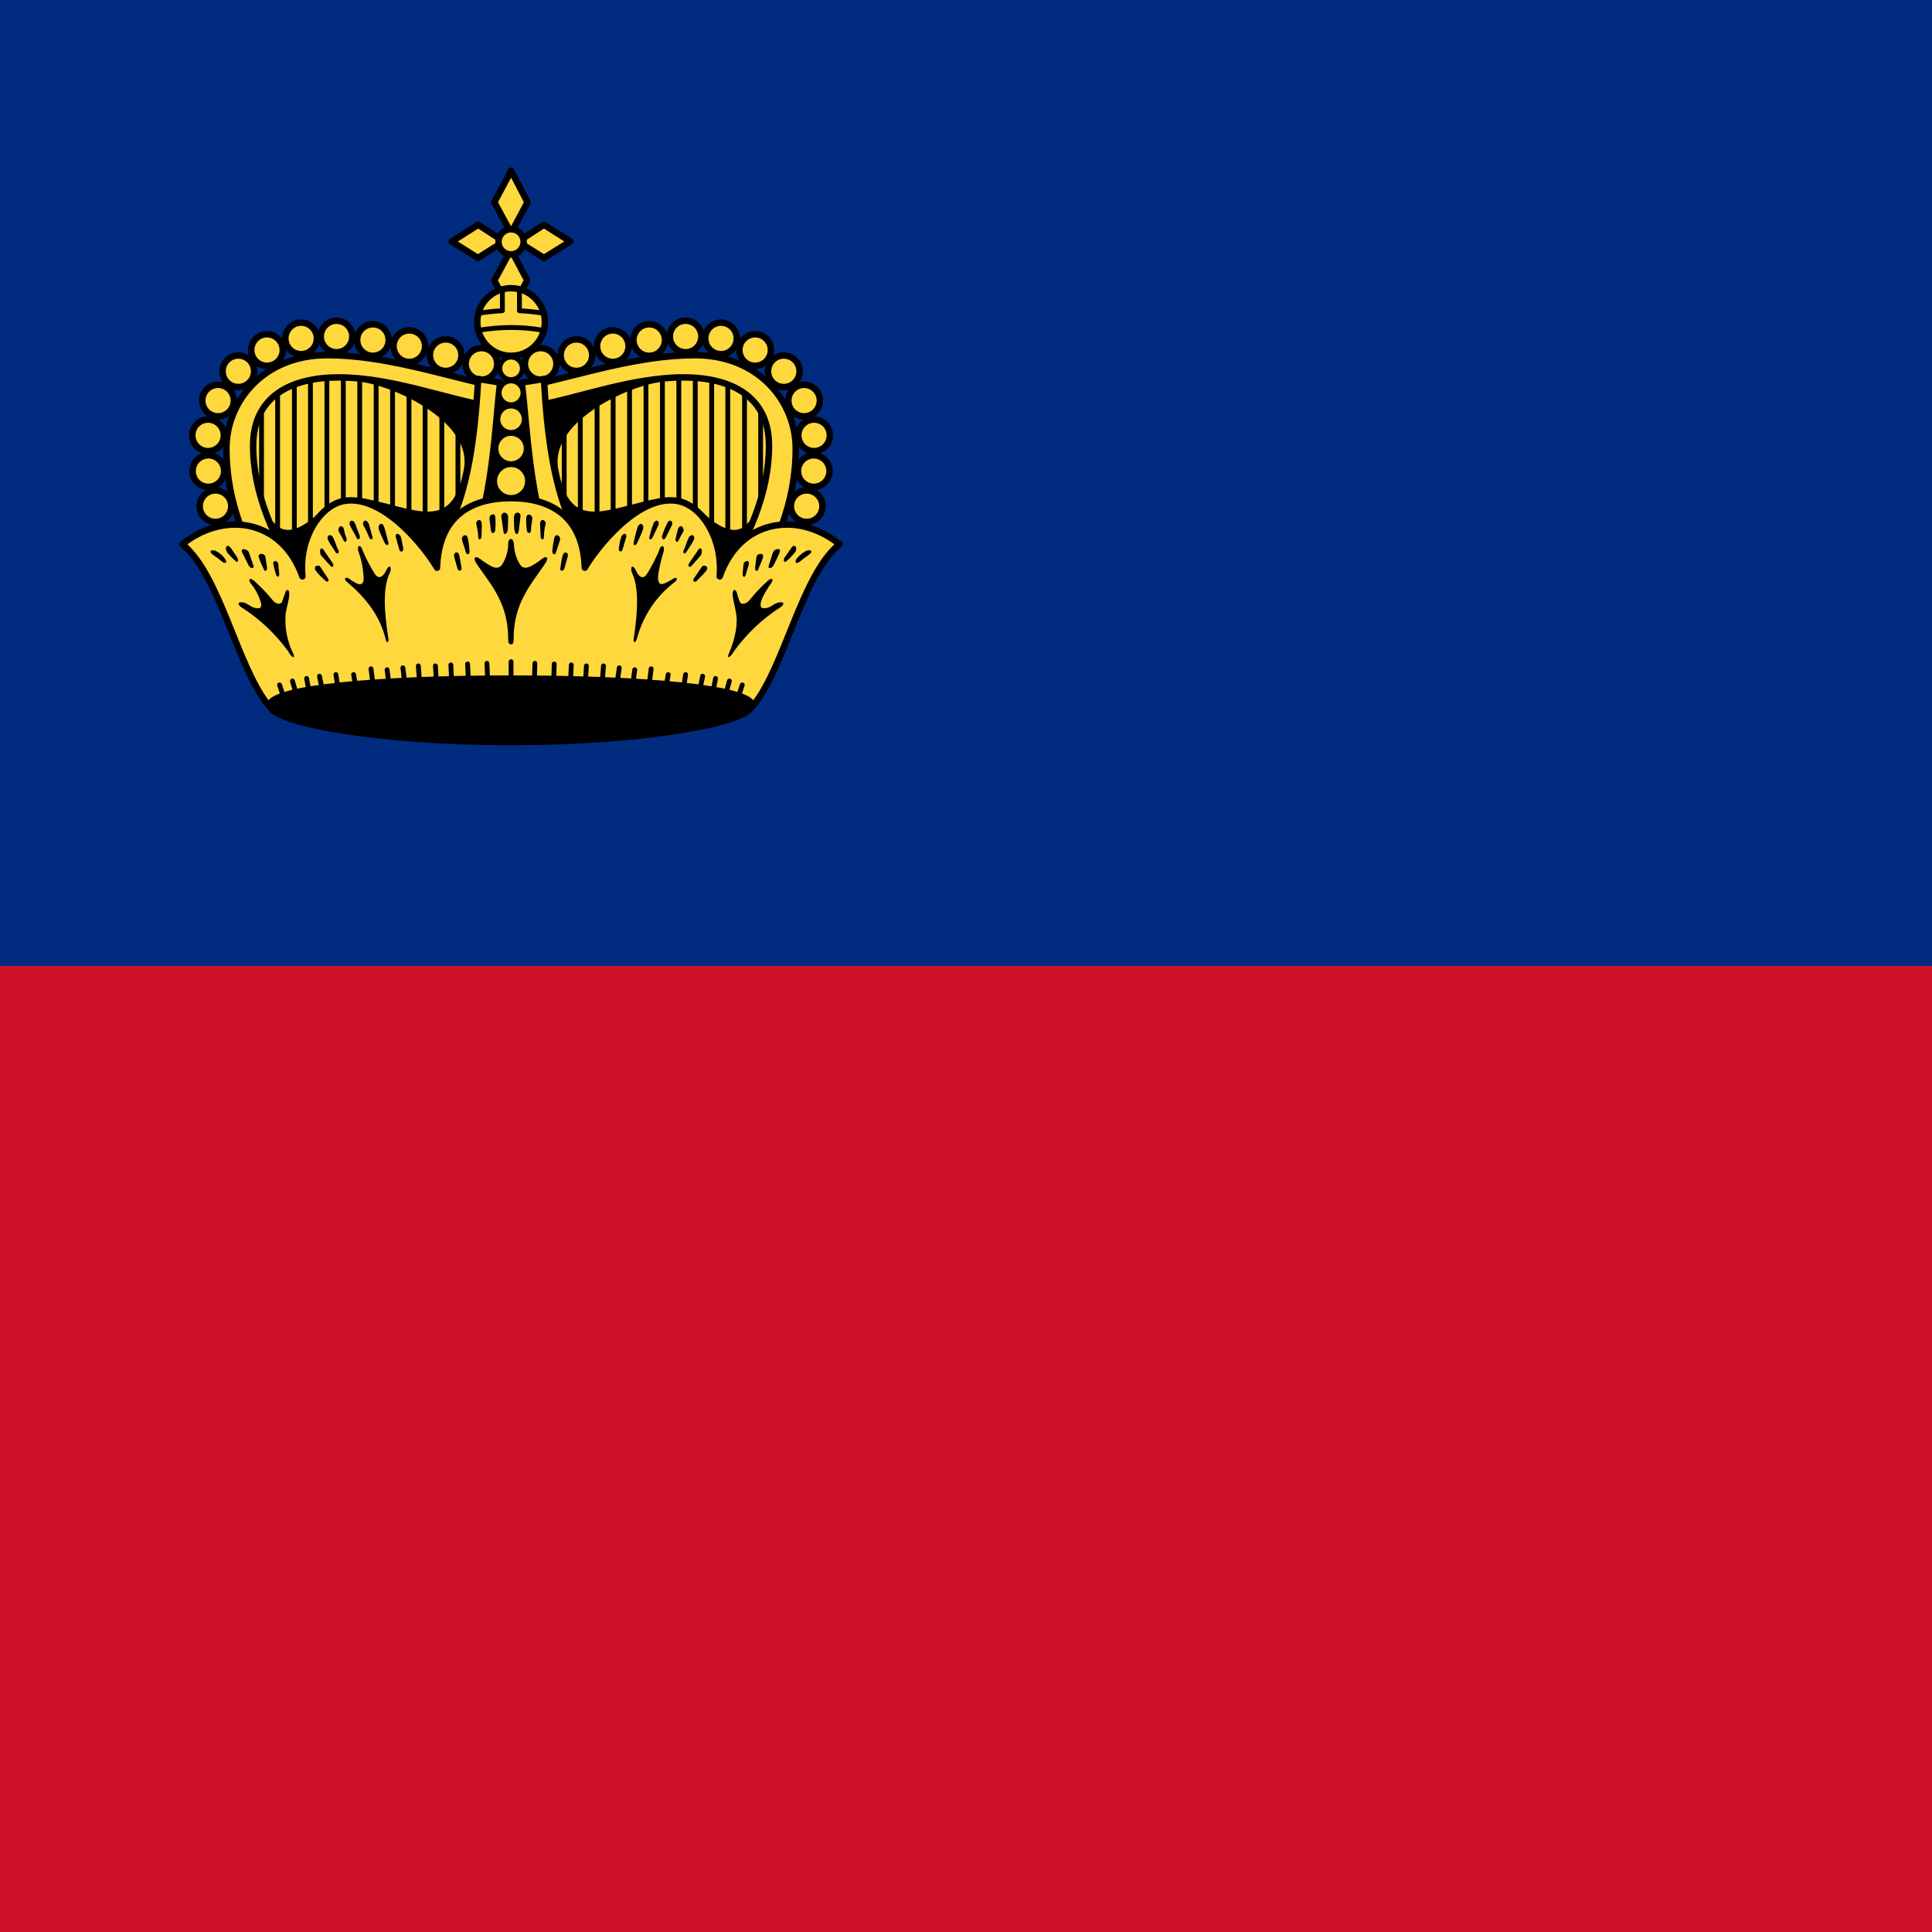
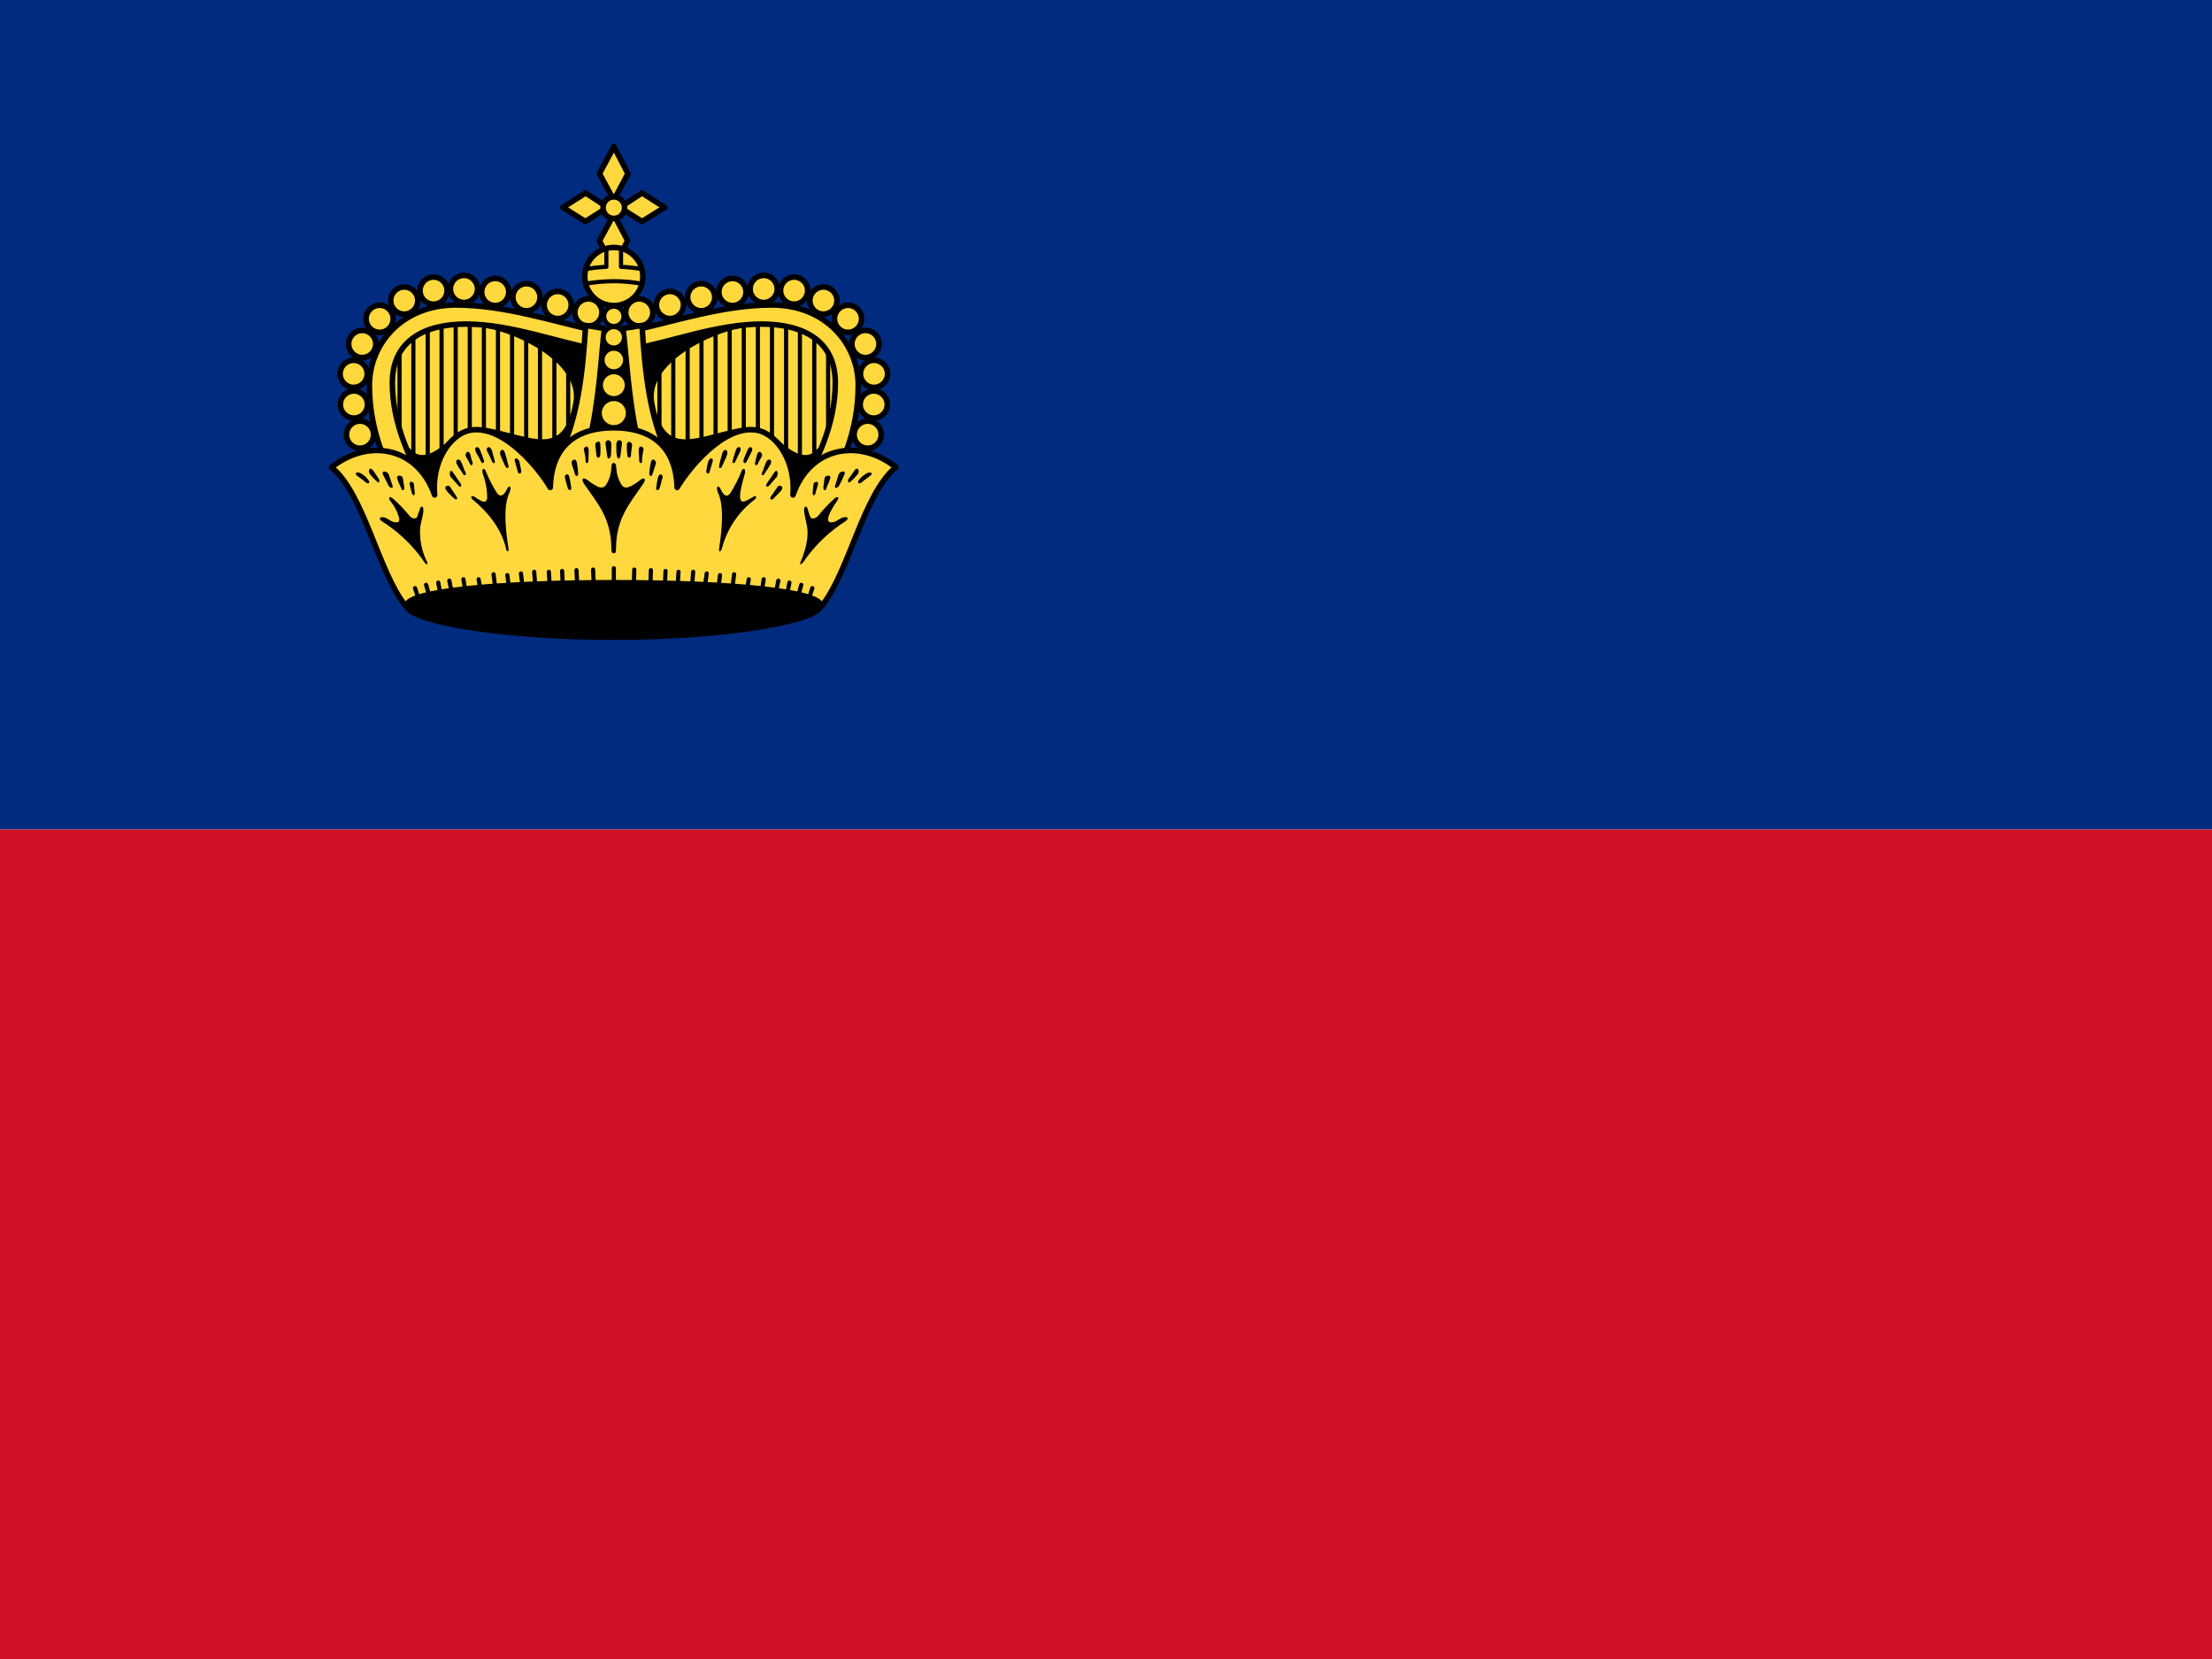
- <svg xmlns="http://www.w3.org/2000/svg" xmlns:xlink="http://www.w3.org/1999/xlink" id="flag-icons-li" viewBox="0 0 512 512">
-   <path fill="#002b7f" d="M0 0h512.1v256H0z" />
-   <path fill="#ce1126" d="M0 256h512.1v256H0z" />
-   <g fill="#ffd83d" stroke="#000" stroke-linecap="round" stroke-linejoin="round" stroke-width="2" transform="translate(-54) scale(.85333)">
+ <svg xmlns="http://www.w3.org/2000/svg" xmlns:xlink="http://www.w3.org/1999/xlink" id="flag-icons-li" viewBox="0 0 640 480">
+   <path fill="#002b7f" d="M0 0h640v240H0z" />
+   <path fill="#ce1126" d="M0 240h640v240H0z" />
+   <g fill="#ffd83d" stroke="#000" stroke-linecap="round" stroke-linejoin="round" stroke-width="2" transform="scale(.8)">
    <g id="a">
      <path stroke="none" d="m216.4 122.3-1.9 62.5h-63.4c-7.8-15.2-14.2-28-14.2-45.5 0-14.6 11.5-26.2 28-26.2 17.5 0 36.8 5.9 51.5 9.2z" />
      <g stroke-width="1.5">
        <path d="M144.5 125.2v36m5-39.7v48m5.2-50.5v57.2m5-58.4v44.9m5.1-45.1v45.3m5.1-47v47m5.1-47v47m5.1-46.5v47m5.1-46.5v46.9m5.1-44v47m5-46.5v52.9m5.2-52.9v47m5-47v47" />
        <path fill="#000" d="M176.4 118c10.8 1.7 34.4 12.8 31.7 27.7-3.8 21.2-16.2 12.7-32.6 9.7l-12.4 4.1c-4.5 4.5-11 8.7-15.4 3.2h-7.4v28.8h81.4V122z" />
      </g>
      <circle cx="212.8" cy="113" r="4.9" />
      <circle cx="201.7" cy="110.3" r="4.9" />
      <circle cx="190.4" cy="107.5" r="4.9" />
      <circle cx="179.1" cy="105.6" r="4.9" />
      <circle cx="167.8" cy="104.5" r="4.9" />
      <circle cx="156.8" cy="105.1" r="4.9" />
      <circle cx="146.2" cy="108.7" r="4.9" />
      <circle cx="137.3" cy="115.3" r="4.9" />
      <circle cx="131" cy="124.4" r="4.9" />
      <circle cx="127.9" cy="135.2" r="4.9" />
      <circle cx="128" cy="146.3" r="4.9" />
      <circle cx="130.2" cy="157.2" r="4.9" />
      <path d="m215 119.5-.5 6.5c-12.3-2-29.7-8.8-46-8.8-15 0-26.6 6-26.6 21.2 0 14.9 6.3 28.5 14.7 42.3l-8.7 4c-7.8-15-14.3-28-14.3-45.4 0-14.6 11.5-29 31.3-29 17.5 0 35.4 6 50.1 9.2z" />
    </g>
    <use xlink:href="#a" width="100%" height="100%" transform="matrix(-1 0 0 1 444 0)" />
    <path d="m222 53.1-5.2 9.7 5.2 9.6 5.1-9.6L222 53zm0 24.4-5.2 9.6 5.2 9.7 5-9.8-5.1-9.6zM203.6 75l8.1 5.1 8.1-5.1-8-5.2-8.2 5.2zm20.5 0 8.1 5.1 8.2-5.1-8.2-5.2-8 5.2z" />
    <circle cx="222" cy="75.1" r="3.9" />
    <circle cx="222" cy="100" r="10.5" />
    <path fill="none" stroke-width="1.5" d="M219.3 89.9v6.6a62.5 62.5 0 0 0-7.4.8m20.2 0a62.1 62.1 0 0 0-7.5-.8v-6.6m-12.8 12.7a61.4 61.4 0 0 1 10.2-.9c3.4 0 6.8.3 10 .9" />
    <path d="M211.8 117.7c-1 17-3 34.5-9.7 47.1l10.8-4.4c3.8-14.3 4.6-32.8 5.7-41.6l-6.8-1.1zm20.4 0-6.9 1.1c1.2 8.8 2 27.3 5.7 41.6l10.8 4.4c-6.6-12.6-8.6-30-9.6-47.1z" />
    <path d="M222 154.7c-13 0-22.5 6-23 21.6-3.2-5.6-16.5-23-29-20.7-7.4 1.4-14 11.7-12.8 23.4-6.2-17.6-24.1-20.5-37.3-10 11.7 9.5 16.9 37.8 26.7 50h150.7c9.8-12.2 15-40.5 26.7-50-13.1-10.5-31.1-7.6-37.2 10 1-11.7-5.5-22-13-23.4-12.4-2.3-25.7 15.1-28.9 20.7-.5-15.5-10-21.6-23-21.6z" />
    <g stroke-width="1.5">
      <path fill="#000" d="M297.1 219c0 5.6-33.6 11.7-75.1 11.7s-75.2-6-75.2-11.7c0-5.5 33.7-8.5 75.2-8.5 41.4 0 75.1 3 75.1 8.5z" />
      <circle cx="222" cy="114.4" r="3.5" />
      <circle cx="222" cy="122" r="3.7" />
      <circle cx="222" cy="130.2" r="4.1" />
      <circle cx="222" cy="139.3" r="4.7" />
      <circle cx="222" cy="149.4" r="5.1" />
      <path fill="#000" stroke="none" d="M220 159.2c-.6 0-1.1.5-1 1.4l.6 4.3c.2 1.5 1 1 1.3 0 .2-1.2.1-2 .2-4.1 0-1.1-.6-1.6-1.2-1.6zm4 0c-.6 0-1.1.5-1.1 1.6 0 2.1 0 2.9.2 4 .2 1.2 1 1.6 1.3 0l.5-4.2c.2-1-.4-1.4-.9-1.4zm-7.7.6a1 1 0 0 0-1 1c0 1 .3 2.3.4 3.8.2 1.5 1.3 1 1.4 0 0-.8.2-2.2 0-3.9 0-.6-.2-.9-.6-1a.8.8 0 0 0-.2 0zm11.1 0c-.3 0-.6.3-.7 1a20.1 20.1 0 0 0 .2 3.8c0 1 1.2 1.5 1.3 0 0-1.5.4-2.7.4-3.7 0-.6-.5-1-1-1.1a.8.8 0 0 0-.2 0zm-15.4 1.7c-.5.1-1 .7-.8 1.3.3 1.3.6 2.7.6 4 0 1.1.9.7 1 0a59.8 59.8 0 0 0 .1-4c0-1-.5-1.4-1-1.3zm19.6 0c-.3.1-.6.5-.6 1.3l.2 4c0 .7 1 1.1 1 0 0-1.3.2-2.7.5-4 .2-.6-.3-1.2-.7-1.3a.6.6 0 0 0-.3 0zm-59 .2c-.6 0-1 .7-.6 1.5.6 1.4 1.3 2.2 1.9 3.6.5 1.3 1.4.5 1.1-.4l-1.4-3.7c-.3-.7-.7-1-1-1zm98.8 0c-.4 0-.7.3-1 1-.9 1.9-1.2 2.8-1.5 3.7-.2 1 .6 1.7 1.2.4l1.8-3.6c.4-.8 0-1.5-.5-1.5zm-94.8 0c-.5.2-.7.7-.5 1.3.6 1.2 1.3 2.5 1.8 3.8.4 1.1 1.4.8 1-.2l-1-3.7c-.4-1-1-1.3-1.3-1.2zm90.5 0c-.4.1-.8.5-1 1.2-.7 2-.8 2.6-1.1 3.7-.4 1 .6 1.3 1 .2l1.8-3.8c.2-.6 0-1.1-.4-1.3a.6.6 0 0 0-.3 0zm-85.5 1c-.6.1-1 .9-.6 1.9.4 1.2 1 2.3 1.6 3.7.6 1.4 1.5 1.1 1.3.2-.3-.9-.5-2.3-1.2-4.5-.3-1-.7-1.4-1.1-1.3zm80.8 0c-.4 0-.9.3-1.2 1.3-.6 2.2-1 3.6-1.1 4.5-.3 1 .7 1.2 1.2-.2.6-1.4 1.2-2.5 1.6-3.7.4-1 0-1.8-.5-1.9zm-93.2.7c-.6 0-1 1-.7 1.7.5 1 .9 1.4 1.4 2.6.6 1.2 1.2.3 1-.5-.3-.8-.6-1.7-.8-2.8-.2-.8-.6-1-1-1zm105.6 0c-.4 0-.7.2-1 1l-.7 2.8c-.2.8.4 1.7 1 .5.5-1.2.8-1.5 1.4-2.6.3-.7-.2-1.6-.7-1.7zm-67 2.8c-.7 0-1.3.8-1 1.5.2 1.2.8 2.2 1.1 3.7.4 1.3 1.3.7 1.2-.2a28.7 28.7 0 0 0-.5-4c-.2-.7-.5-1-.9-1zm28.4 0c-.3 0-.7.3-.8 1a28.7 28.7 0 0 0-.6 4c0 .9.9 1.5 1.2.2l1.2-3.7c.2-.7-.4-1.5-1-1.5zm-14.2 1.2c-.8 0-.9 1-.9 1.7a12.3 12.3 0 0 1-2 6.4c-1 1.2-2.3.9-3.5.2a22.3 22.3 0 0 1-3.3-2.2c-1.4-1-2.4-.4-.8 1.9 4.6 6.6 9.6 12.2 9.6 23 0 1.3.3 1.7.9 1.7s.8-.4.8-1.8c0-10.7 5-16.3 9.6-23 1.6-2.2.6-2.8-.7-1.8a21 21 0 0 1-3.3 2.2c-1.3.7-2.6 1-3.5-.2a12.3 12.3 0 0 1-2-6.4c-.1-.7-.2-1.7-1-1.7zm-35.3-1.6a.6.6 0 0 0-.2 0c-.3.1-.4.4-.3 1l1.1 3.9c.3 1 1.4.7 1.2-.5l-.6-3.1c-.2-.8-.8-1.3-1.2-1.3zm70.6 0c-.5 0-1 .5-1.2 1.3-.4 1.4-.4 1.8-.6 3-.3 1.3.9 1.5 1.1.6l1.2-4c0-.5-.1-.8-.4-.9a.6.6 0 0 0-.2 0zm-91.6.4c-.6 0-1 .8-.4 1.8.6 1.2 1.7 2.6 2.2 3.5.5.8 1.4.2.8-.8-.6-1-.8-2.3-1.6-3.8a1 1 0 0 0-1-.7zm112.5 0c-.3 0-.7.2-1 .7-.7 1.5-1 2.7-1.5 3.8-.6 1 .2 1.6.7.8.5-.9 1.6-2.3 2.2-3.5.6-1 .2-1.8-.4-1.8zM134 169.5c-.6 0-.8 1.2-.2 2a19.2 19.2 0 0 0 2.6 2.7c.8.8 1-.2.6-1l-1.8-2.7c-.5-.7-.9-1-1.2-1zm175.9 0c-.3 0-.7.3-1.1 1l-1.9 2.7c-.4.8-.2 1.8.7 1a19 19 0 0 0 2.6-2.7c.6-.8.4-2-.3-2zm-170.8 1c-.6 0-1 .4-.5 1.3l1.9 3.8c.5 1 2 1.3 1.4-.2l-1.3-3.8c-.3-.7-1-1-1.5-1zm165.8 0c-.6 0-1.3.4-1.6 1.1l-1.2 3.8c-.6 1.5.9 1.2 1.4.2.5-1 1.3-2.5 1.8-3.8.5-.9.1-1.3-.4-1.3zm-175.6.4c-.8 0-.8.7-.1 1.2.9.7 2 1.4 3 2.3 1.3 1 1.7 0 1-.8-.6-.8-1.2-1.6-2.9-2.5-.4-.2-.7-.2-1-.2zm185.3 0c-.2 0-.6 0-1 .2-1.6.9-2.3 1.7-3 2.5-.6.9-.1 1.8 1.1.8 1-.9 2.2-1.6 3-2.3.8-.5.7-1.2 0-1.2zm-109.6.7c-.5 0-.8.5-.7 1.2l1 3.6c.2 1.1 1.5 1.1 1.3 0-.2-1-.3-2.3-.7-3.9-.1-.6-.4-.9-.8-1a.6.6 0 0 0-.1 0zm33.8 0c-.3 0-.6.3-.8 1-.4 1.5-.5 2.8-.7 3.9-.2 1 1.1 1 1.3-.1l1-3.6c.2-.7-.2-1.2-.6-1.2a.6.6 0 0 0-.2 0zm-64-2c-.3 0-.5.7-.2 1.7a26 26 0 0 1 1.6 9c-.3 1.2-1 1.3-1.9 1a18.8 18.8 0 0 1-2.8-1.7c-.8-.5-1.7.1-.5 1.1 6 5 10.3 10.7 12 17.6.2 1.4 1.1 1.6.9 0-1.4-8.7-1.7-15.9.4-20.3.8-1.7 0-3.3-1.2-.6-.9 1.8-2.2 2.5-3.3 1a47.9 47.9 0 0 1-4-7.7c-.2-.7-.5-1-.8-1.1a.3.3 0 0 0-.1 0zm94.1 0c-.3 0-.6.4-.8 1-.7 2-2.9 6.2-4 7.8s-2.4.8-3.2-1c-1.3-2.7-2-1.1-1.3.6 2.1 4.4 1.8 11.6.5 20.3-.3 1.6.6 1.4 1 0a32.4 32.4 0 0 1 11.8-17.6c1.2-1 .3-1.6-.5-1a18 18 0 0 1-2.8 1.5c-1 .4-1.6.3-1.9-1-.2-1.2.2-3.9 1.7-9 .2-.8 0-1.5-.3-1.6a.3.3 0 0 0-.2 0zM144.4 172c-.5 0-1 .4-.7 1.2.4 1.4 1.2 2.8 1.5 3.6.3.9 1.2.5 1-.7l-.5-3.1c0-.6-.7-1-1.3-1zm155.1 0c-.6 0-1.2.4-1.3 1l-.4 3.1c-.2 1.2.7 1.6 1 .7.2-.8 1-2.2 1.4-3.6.3-.8-.1-1.2-.7-1.2zm-136.3-1.7c-.6-.1-.7 1.5-.2 2.2l2.8 3.1c.8 1 1.3.1.8-.7l-2.6-3.8c-.3-.5-.6-.8-.8-.8zm117.5 0c-.2 0-.5.3-.8.8l-2.6 3.8c-.5.8 0 1.7.9.7l2.7-3.1c.5-.7.5-2.3-.2-2.2zm-132 4c-.4 0-.7.2-.5 1 .2 1.2.5 2 .8 3.1.3 1 1 .9 1-.1l-.3-3.2a1.1 1.1 0 0 0-1-.9zm146.5 0a1 1 0 0 0-1 .8l-.3 3.2c0 1 .8 1.2 1 .1l.9-3c.2-.9-.2-1.2-.6-1.2zm-133.4 1.4c-.6 0-1.1.7-.4 1.6 1.1 1.5 2.4 2.5 2.9 3 .4.6 1.5.4.8-.7l-2.3-3.5c-.2-.4-.6-.5-1-.4zm120 0c-.2 0-.5.1-.6.4l-2.4 3.5c-.7 1.1.4 1.3.9.8.4-.6 1.7-1.6 2.9-3.1.7-1 .1-1.6-.5-1.6a.9.9 0 0 0-.2 0zm-140.7 4.1c-.4 0-.6.4 0 1.3a17 17 0 0 1 3.3 6.4c.1 1.4-.5 1.4-1.1 1.4-1.9 0-2.8-1.4-4.4-1.8-1.7-.3-2 .5-.8 1.4a53.4 53.4 0 0 1 14.7 13.8c1 1.9 2.3 2.5 1.6.8a23.7 23.7 0 0 1-2.4-12.6c.5-2.8 1.2-4.6 1.1-6.2 0-1.5-1-1.4-1.3 0l-1 2.8c-.4.5-1.8.8-3-.9a48 48 0 0 0-5.6-5.8c-.3-.3-.7-.5-1-.6zm161.7 0c-.3 0-.7.2-1.1.6a48.2 48.2 0 0 0-5.5 5.8c-1.3 1.7-2.7 1.4-3 1a12 12 0 0 1-1-2.9c-.4-1.4-1.3-1.5-1.4 0 0 1.6.6 3.4 1.1 6.2s0 7.2-2.3 12.6c-.8 1.7.6 1 1.6-.8a53 53 0 0 1 14.6-13.8c1.2-.9 1-1.7-.7-1.4-1.7.4-2.6 1.8-4.4 1.8-.6 0-1.3 0-1.2-1.4.1-1.3 1.8-4.4 3.3-6.4.6-1 .5-1.3 0-1.3z" />
      <path d="m150.1 212.7 2 6.1m2-7.3 1.8 6.2m2.6-7 1.2 6.4m2.8-7.1 1.3 6.3m3.8-6.8 1 6.4m4.5-6.4 1.1 6.3m4.3-8.1.8 6.4m4.2-6.1.8 6.4m4.1-7 .8 6.4m4-7 .5 6.5m4.8-6.5.4 6.5m4.4-6.8.3 6.5m4.9-6.8.3 6.4m5.7-6.6.3 6.5m79 .2-2 6.1m-2-7.3-1.7 6.2m-2.6-7-1.2 6.4m-2.8-7.1-1.3 6.3m-4-6.8-1 6.4m-4.4-6.4-1.1 6.4m-4.2-8.2-.8 6.4m-4.3-6.1-.8 6.4m-4-7-.9 6.4m-4-7-.5 6.5m-4.8-6.5-.4 6.5m-4.3-6.8-.3 6.5m-5-6.8-.2 6.4m-5.8-6.6-.2 6.5m-7.2-7v7.2" />
    </g>
  </g>
</svg>
